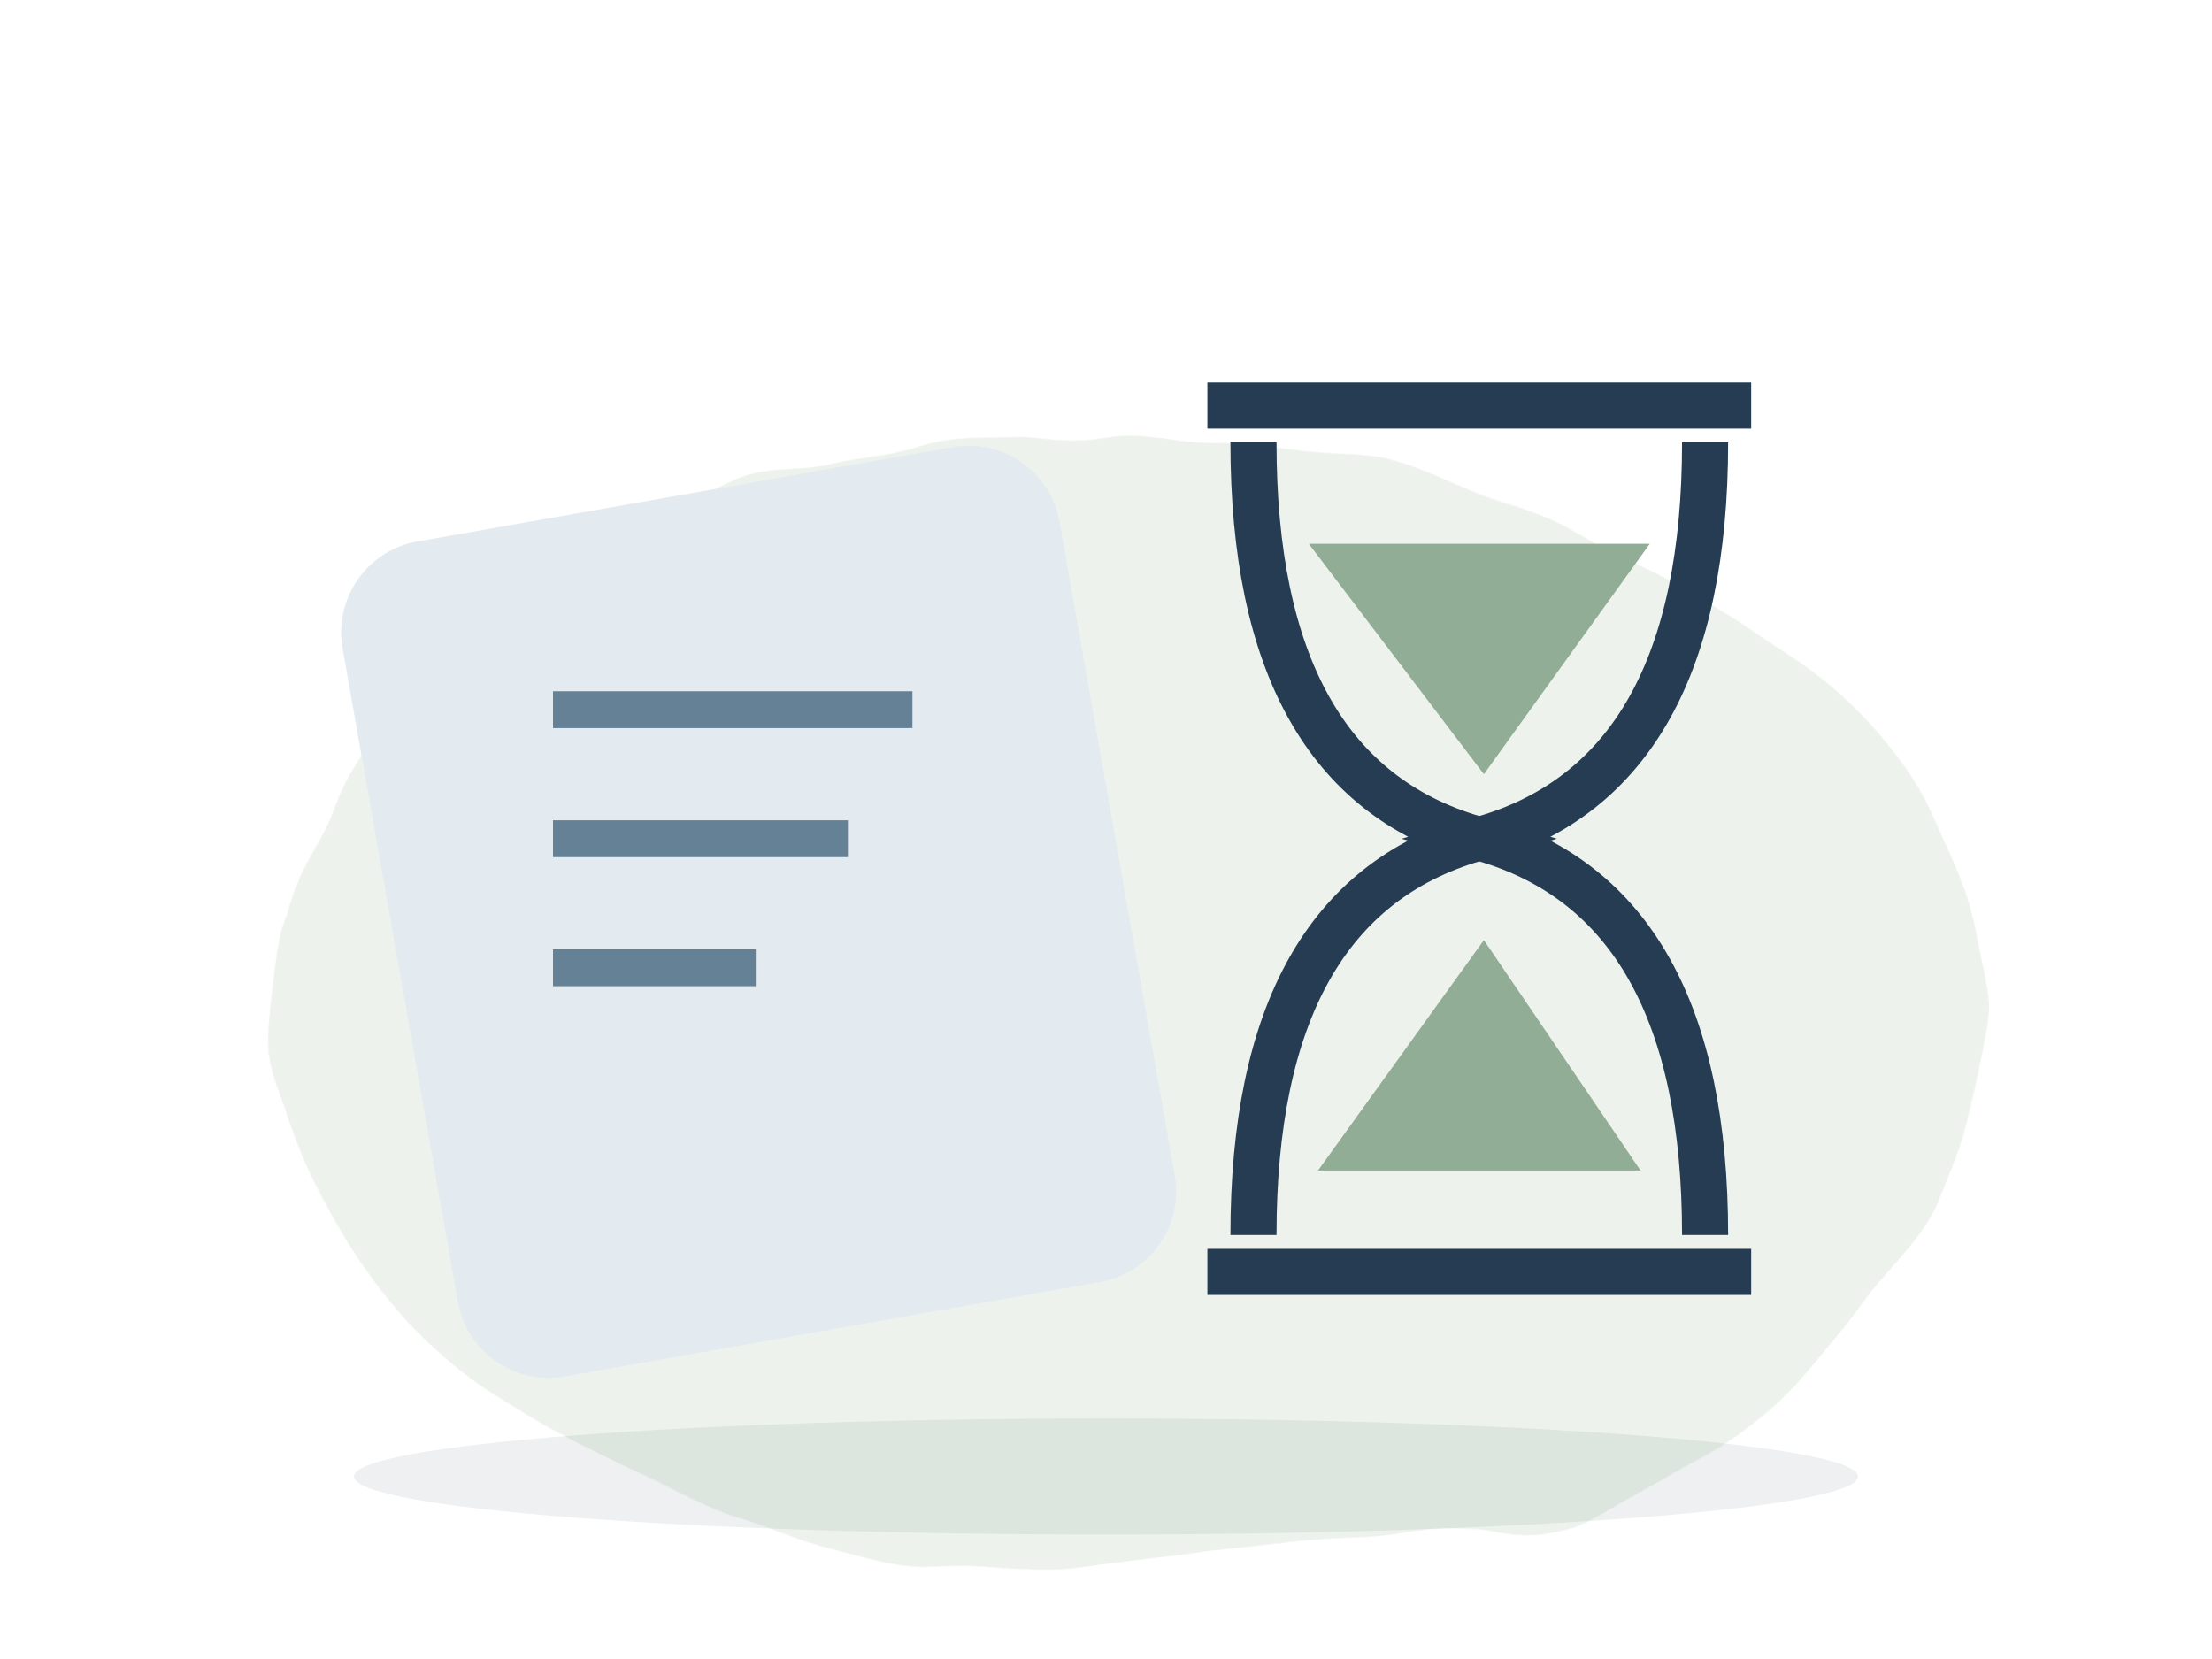
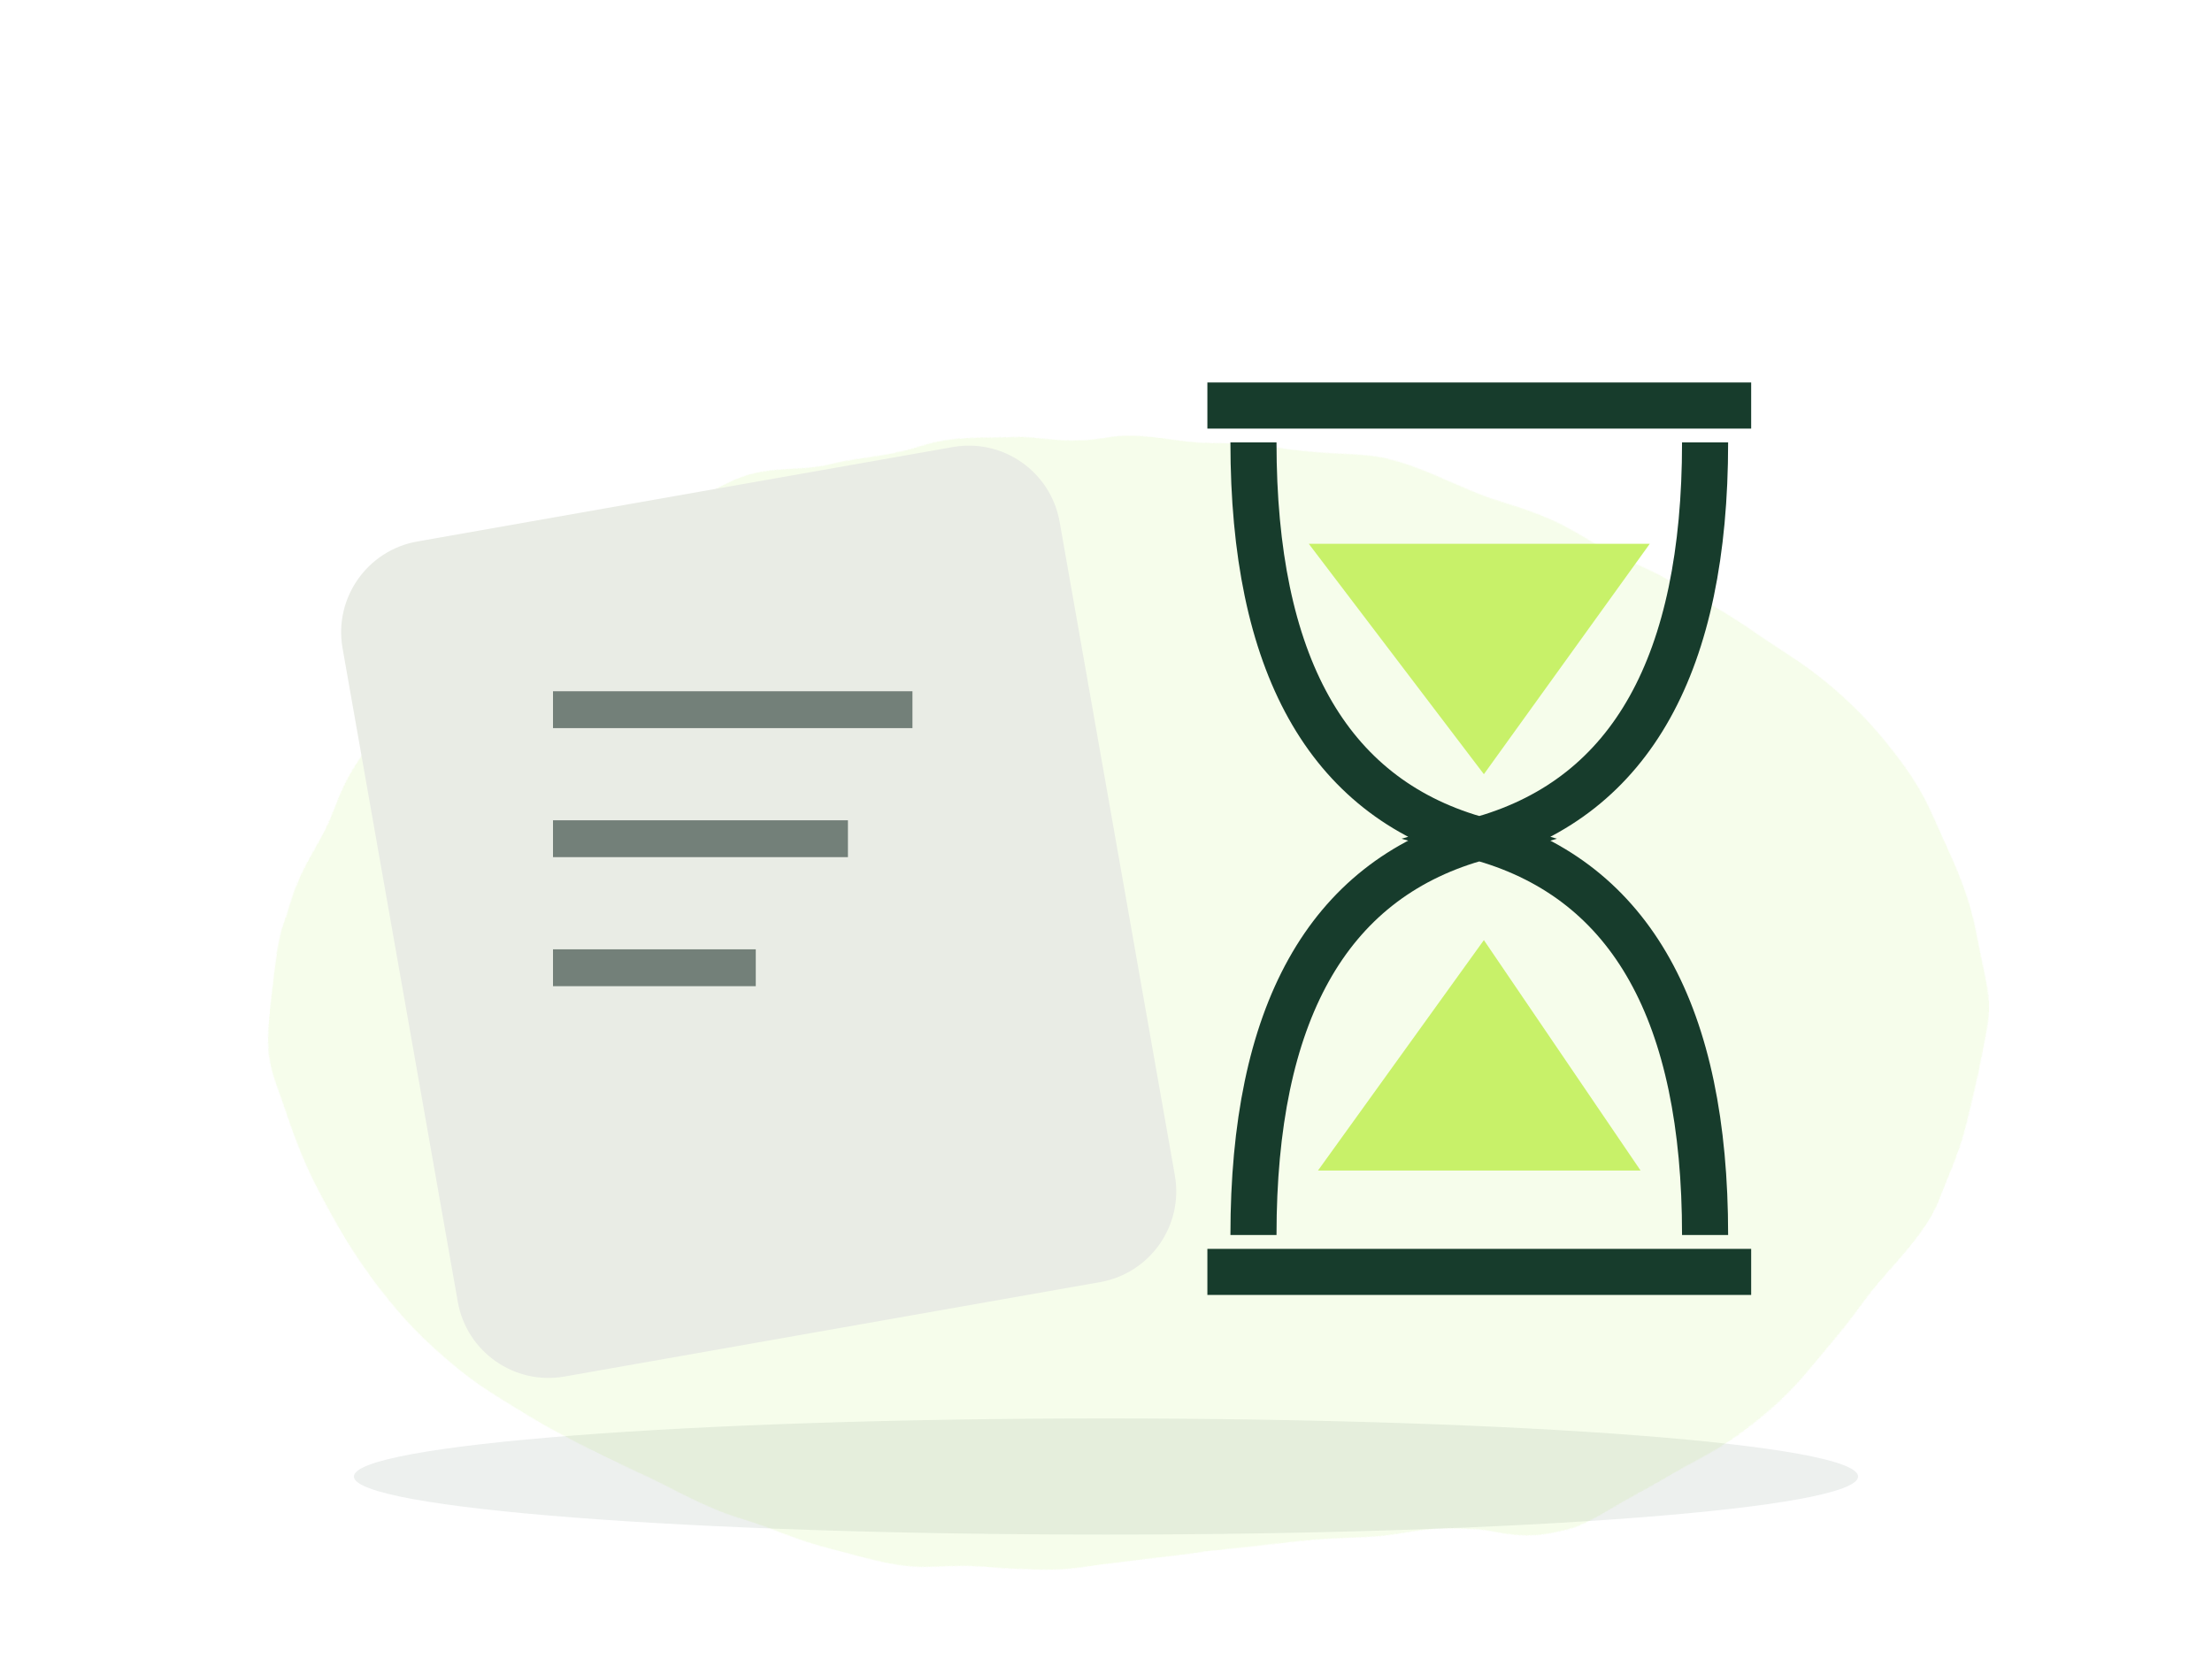
<svg xmlns="http://www.w3.org/2000/svg" width="240" height="180" viewBox="0 0 240 180" aria-hidden="true">
  <defs>
    <filter id="wash">
      <feTurbulence type="fractalNoise" baseFrequency=".025" numOctaves="3" seed="12" />
      <feDisplacementMap in="SourceGraphic" scale="9" />
    </filter>
  </defs>
-   <ellipse cx="122.4" cy="109.8" rx="93.6" ry="61.2" fill="#E5EEE4" opacity=".7" filter="url(#wash)" />
-   <ellipse cx="120.0" cy="160.2" rx="81.6" ry="6.3" fill="#253C52" opacity=".08" />
-   <rect x="43" y="53" width="79" height="92" rx="10" fill="#E4EBF0" transform="rotate(-10 82 100)" />
-   <path d="M60 77h39m-39 14h32m-32 14h22" stroke="#648196" stroke-width="4" />
-   <path d="M131 44h59m-54 4q0 36 24 43-24 7-24 43m49-86q0 36-24 43 24 7 24 43m-54 4h59" fill="none" stroke="#253C52" stroke-width="5" />
-   <path d="M142 59h37l-18 25zM143 127h35l-17-25z" fill="#91AD95" />
+   <ellipse cx="122.4" cy="109.8" rx="93.6" ry="61.2" fill="#F2FCE2" opacity=".7" filter="url(#wash)" />
+   <ellipse cx="120.0" cy="160.2" rx="81.6" ry="6.3" fill="#173C2C" opacity=".08" />
+   <rect x="43" y="53" width="79" height="92" rx="10" fill="#E9ECE5" transform="rotate(-10 82 100)" />
+   <path d="M60 77h39m-39 14h32m-32 14h22" stroke="#738079" stroke-width="4" />
+   <path d="M131 44h59m-54 4q0 36 24 43-24 7-24 43m49-86q0 36-24 43 24 7 24 43m-54 4h59" fill="none" stroke="#173C2C" stroke-width="5" />
+   <path d="M142 59h37l-18 25zM143 127h35l-17-25z" fill="#C8F169" />
</svg>
